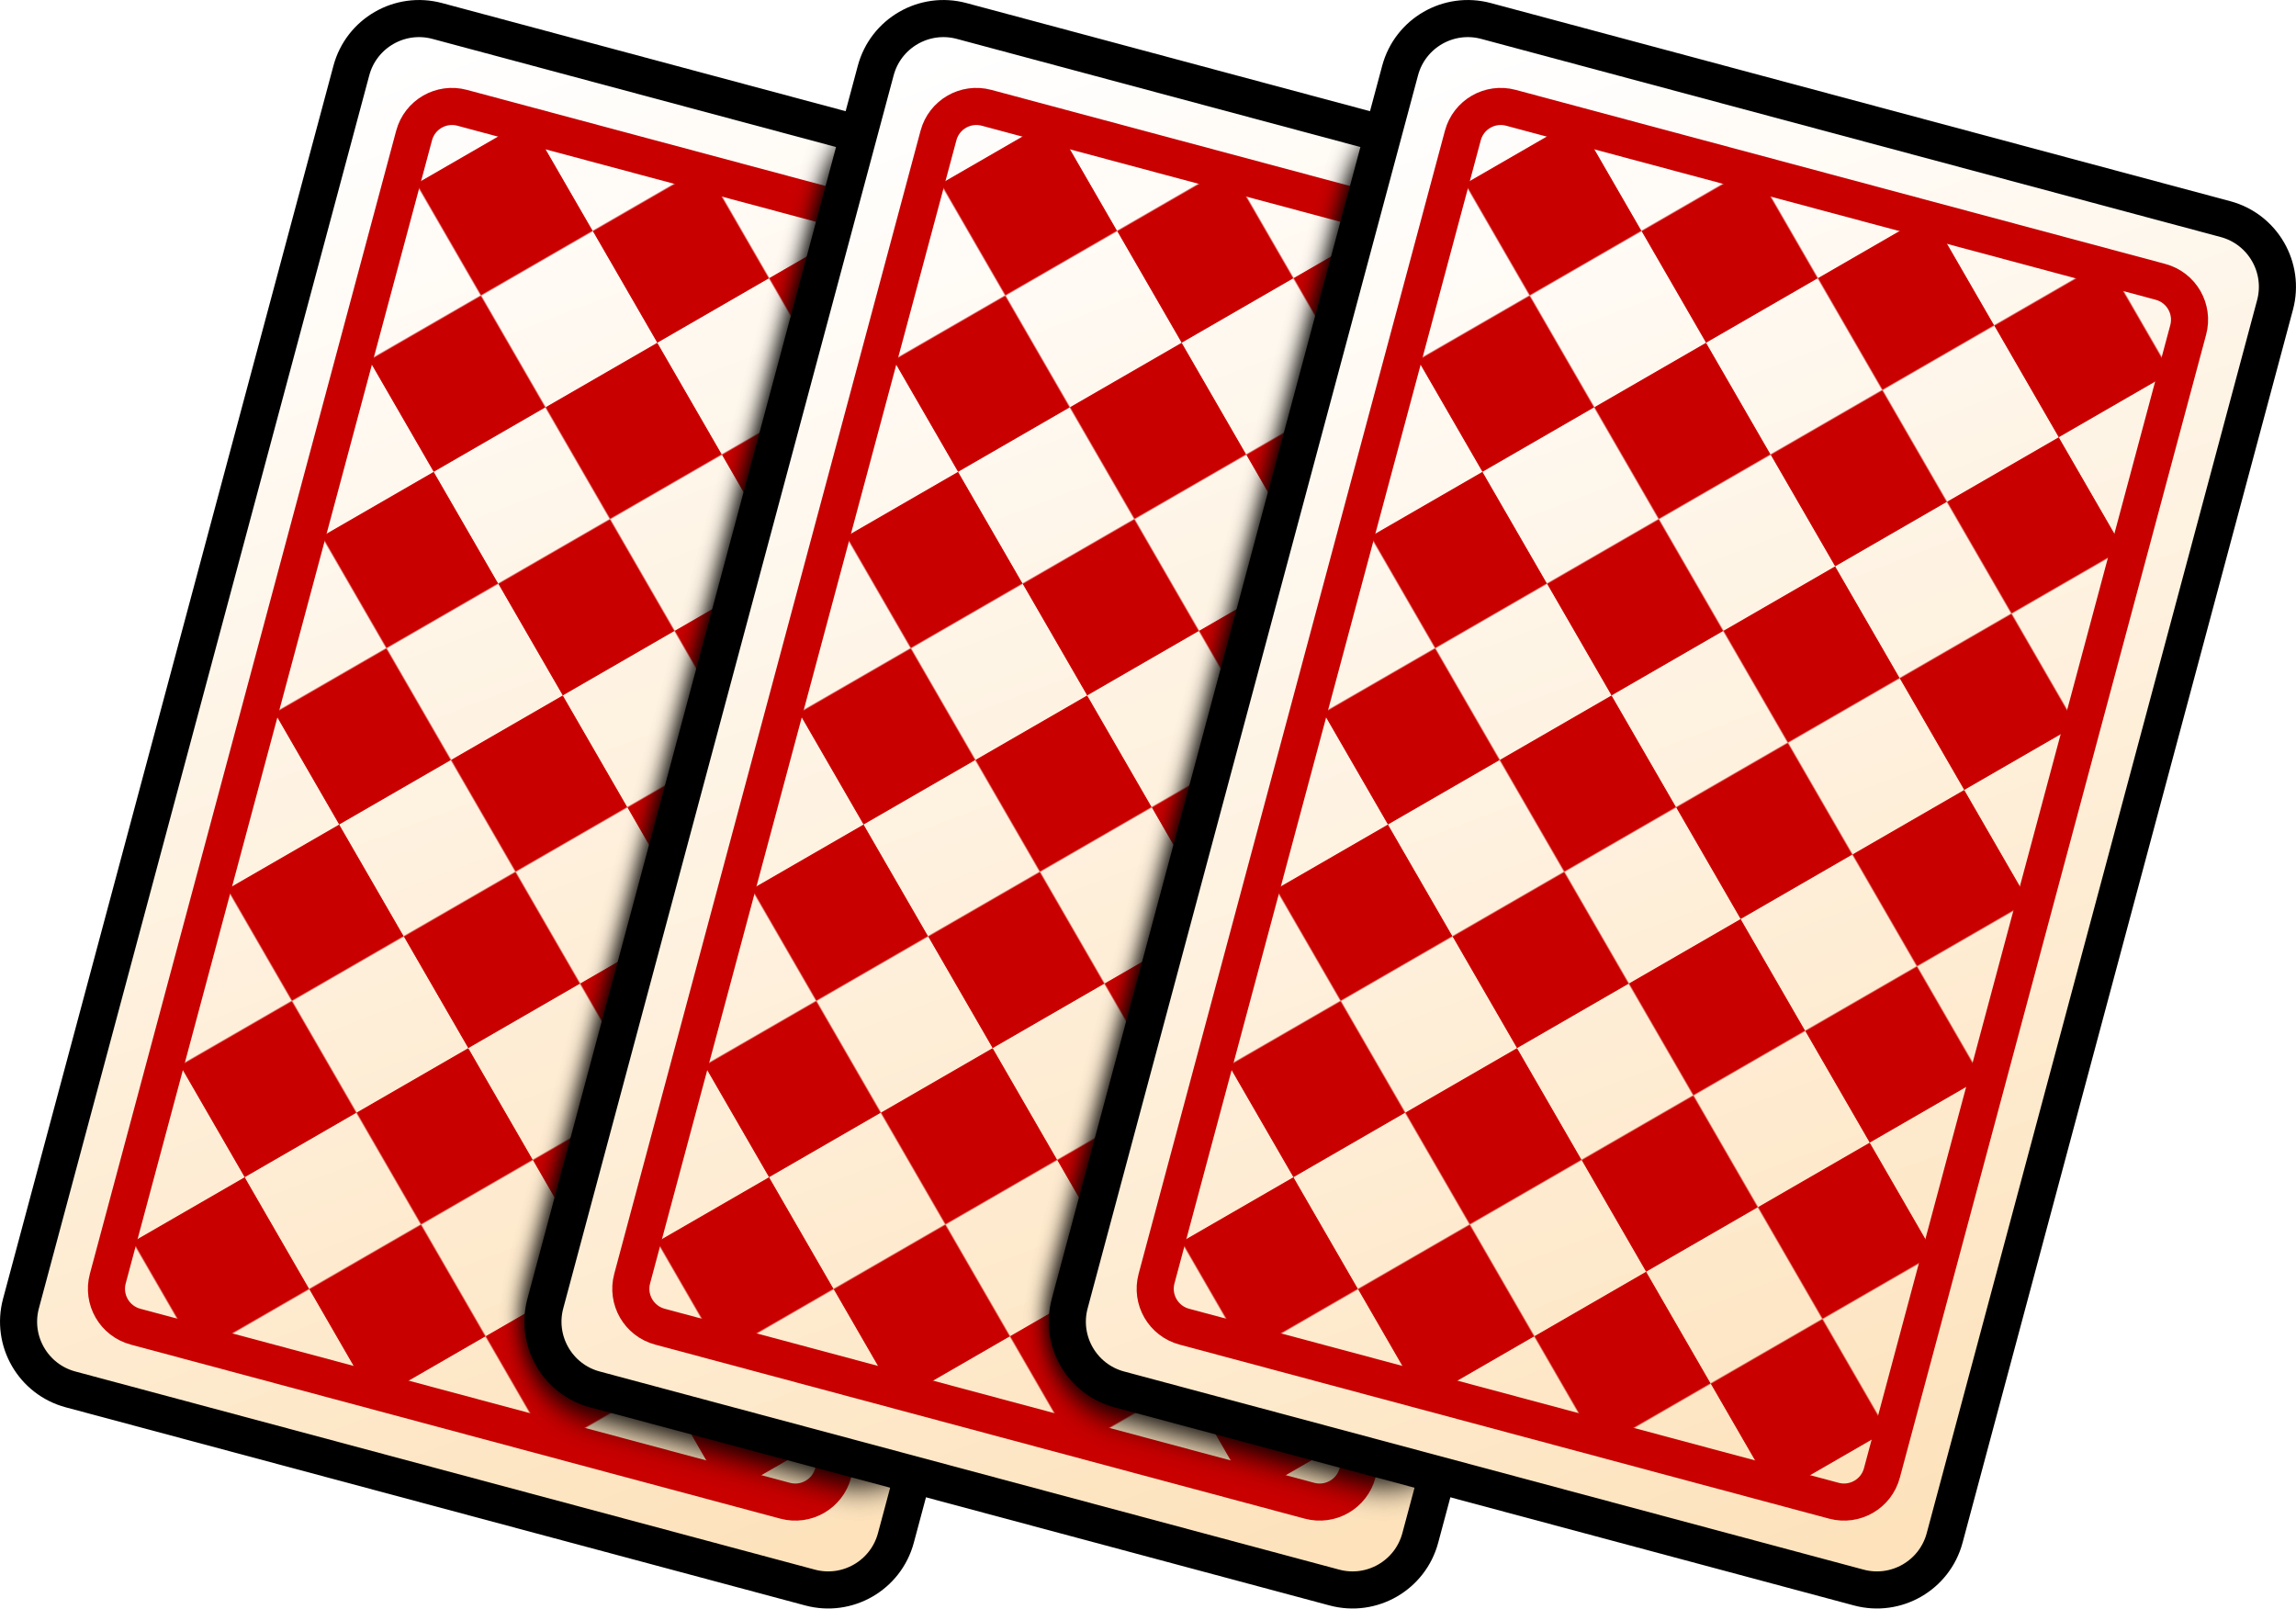
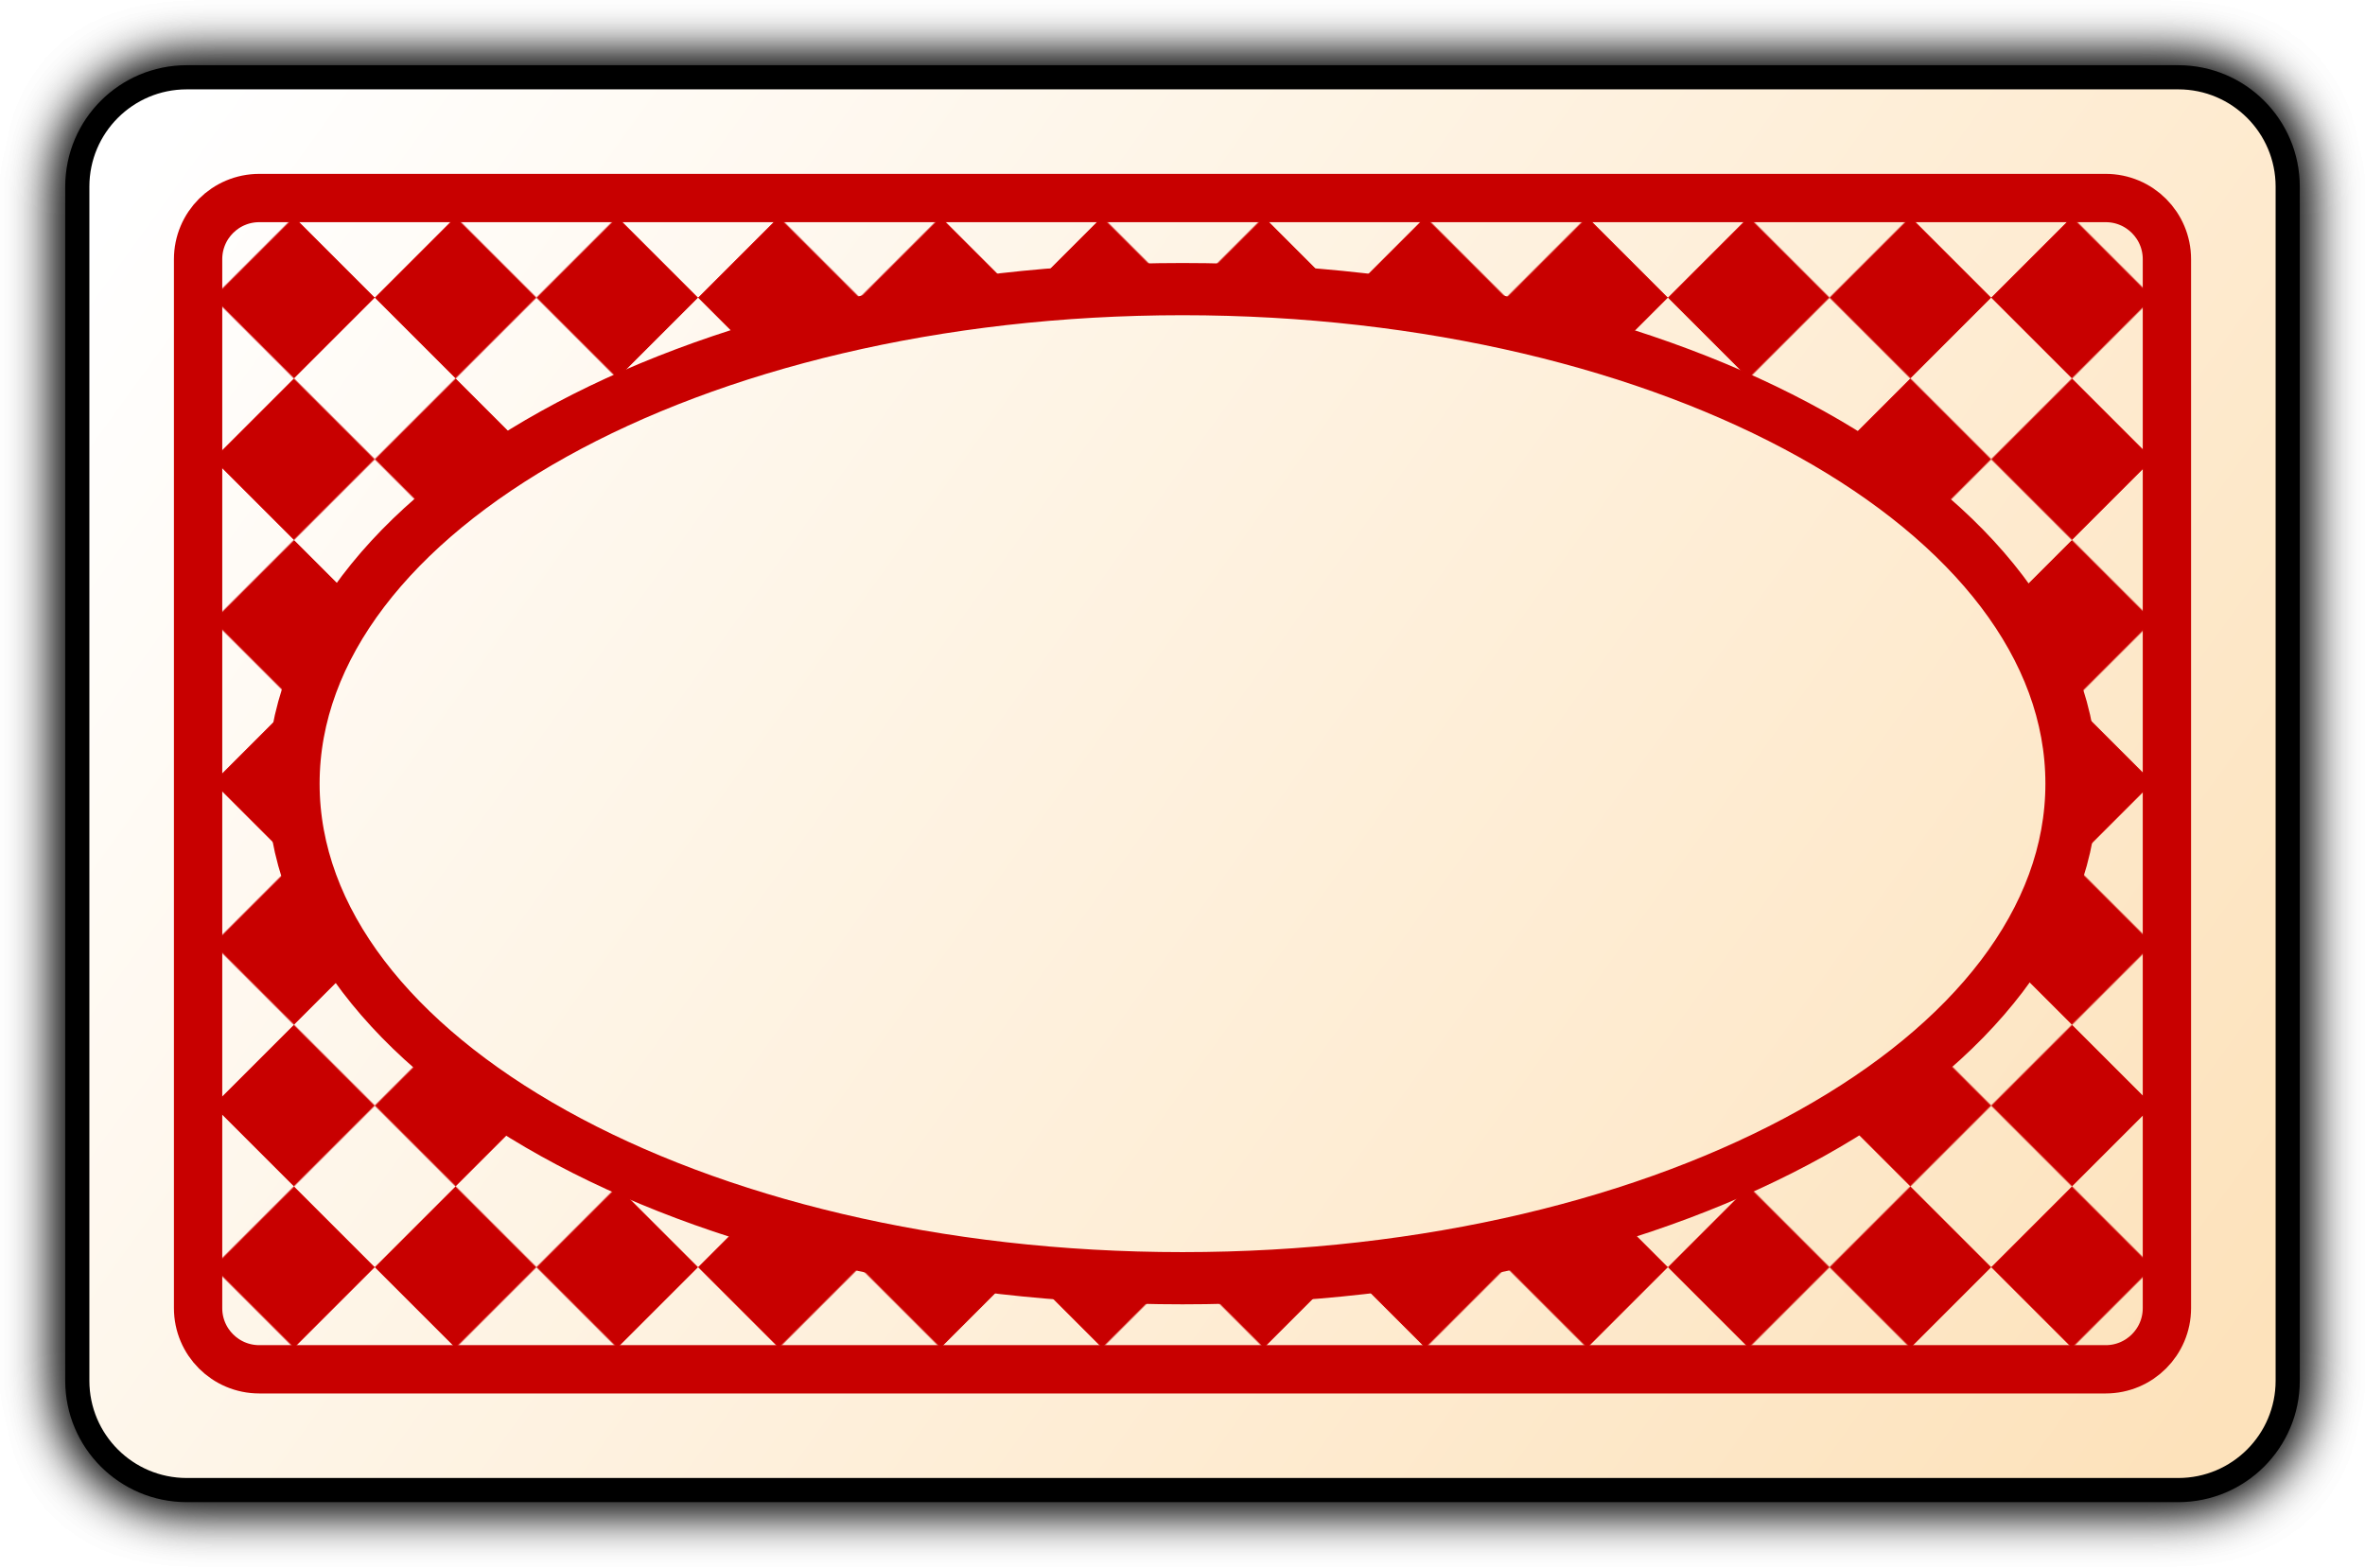
- <svg xmlns="http://www.w3.org/2000/svg" xmlns:xlink="http://www.w3.org/1999/xlink" width="525.426" height="368.107" id="svg3028" version="1.1">
-   <defs id="defs3030">
-     <pattern xlink:href="#pattern4791" id="pattern3050" patternTransform="matrix(0.790441,0.790441,-0.790441,0.790441,-183.2959,-61.8398)" />
-     <pattern xlink:href="#pattern4044" id="pattern3048" patternTransform="matrix(0.790441,0.790441,-0.790441,0.790441,-67.38478,-92.89809)" />
-     <pattern xlink:href="#pattern4791" id="pattern4795" patternTransform="matrix(0.790441,0.790441,-0.790441,0.790441,-299.207,-30.78152)" />
-     <pattern xlink:href="#pattern4044" id="pattern4791" patternTransform="matrix(0.790441,0.790441,-0.790441,0.790441,-183.2959,-61.8398)" />
-     <pattern xlink:href="#pattern5555" id="pattern4056" patternTransform="matrix(0.4485394,0.4485394,-0.4485394,0.4485394,-294.0878,-27.1711)" />
-     <pattern xlink:href="#pattern5555" id="pattern4050" patternTransform="matrix(0.4485394,0.4485394,-0.4485394,0.4485394,-178.1767,-58.22938)" />
-     <pattern xlink:href="#pattern5555" id="pattern4044" patternTransform="matrix(0.790441,0.790441,-0.790441,0.790441,-67.38478,-92.89809)" />
-     <pattern xlink:href="#pattern5555" id="pattern3883" patternTransform="matrix(0.4485394,0.4485394,-0.4485394,0.4485394,-52.63805,-53.07247)" />
-     <linearGradient xlink:href="#linearGradient3761" id="linearGradient5558" gradientUnits="userSpaceOnUse" x1="572.514" y1="525.256" x2="364.769" y2="238.113" />
+ <svg xmlns="http://www.w3.org/2000/svg" xmlns:xlink="http://www.w3.org/1999/xlink" width="346.89" height="229.961" id="svg3105" version="1.1">
+   <defs id="defs3107">
+     <pattern xlink:href="#pattern3145" id="pattern3159" patternTransform="matrix(0.4485394,0.4485394,-0.4485394,0.4485394,-351.2796,41.39202)" />
+     <pattern xlink:href="#pattern5555" id="pattern3145" patternTransform="matrix(0.4485394,0.4485394,-0.4485394,0.4485394,-351.2796,41.39202)" />
    <linearGradient id="linearGradient3761">
      <stop style="stop-color:#fde2bb;stop-opacity:1;" offset="0" id="stop3763" />
      <stop style="stop-color:#ffffff;stop-opacity:1;" offset="1" id="stop3765" />
    </linearGradient>
    <pattern xlink:href="#pattern5534" id="pattern5555" patternTransform="matrix(0.4485394,0.4485394,-0.4485394,0.4485394,-5.000001,238.7908)" />
    <pattern xlink:href="#pattern5525" id="pattern5534" patternTransform="matrix(0.4485394,0.4485394,-0.4485394,0.4485394,-5.000001,238.7908)" />
    <pattern patternUnits="userSpaceOnUse" width="52.857" height="52.857" patternTransform="translate(-12.14286,243.7908)" id="pattern5525">
      <g id="g5521" transform="translate(12.14286,-243.7908)">
        <rect style="fill:#c80000;fill-opacity:1;stroke:none" id="rect5517" width="26.429" height="26.429" x="14.286" y="270.219" />
        <rect y="243.791" x="-12.143" height="26.429" width="26.429" id="rect5519" style="fill:#c80000;fill-opacity:1;stroke:none" />
      </g>
    </pattern>
-     <linearGradient xlink:href="#linearGradient3761" id="linearGradient3096" gradientUnits="userSpaceOnUse" x1="572.514" y1="525.256" x2="364.769" y2="238.113" />
-     <linearGradient xlink:href="#linearGradient3761" id="linearGradient3104" gradientUnits="userSpaceOnUse" x1="572.514" y1="525.256" x2="364.769" y2="238.113" />
-     <linearGradient xlink:href="#linearGradient3761" id="linearGradient3880" gradientUnits="userSpaceOnUse" x1="572.514" y1="525.256" x2="364.769" y2="238.113" />
-     <filter id="filter3819" color-interpolation-filters="sRGB">
-       <feGaussianBlur stdDeviation="9.262" id="feGaussianBlur3821" />
+     <linearGradient xlink:href="#linearGradient3761" id="linearGradient3162" gradientUnits="userSpaceOnUse" gradientTransform="translate(-346.2796,-197.3987)" x1="572.514" y1="525.256" x2="364.769" y2="238.113" />
+     <linearGradient xlink:href="#linearGradient3761" id="linearGradient4654" x1="336.457" y1="225.219" x2="46.4" y2="18.076" gradientUnits="userSpaceOnUse" />
+     <filter id="filter4666" color-interpolation-filters="sRGB">
+       <feGaussianBlur stdDeviation="3.986" id="feGaussianBlur4668" />
    </filter>
-     <linearGradient xlink:href="#linearGradient3761" id="linearGradient3881" gradientUnits="userSpaceOnUse" x1="572.514" y1="525.256" x2="364.769" y2="238.113" />
-     <linearGradient xlink:href="#linearGradient3761" id="linearGradient3883" gradientUnits="userSpaceOnUse" x1="572.514" y1="525.256" x2="364.769" y2="238.113" />
-     <linearGradient xlink:href="#linearGradient3761" id="linearGradient3885" gradientUnits="userSpaceOnUse" x1="572.514" y1="525.256" x2="364.769" y2="238.113" />
-     <linearGradient xlink:href="#linearGradient3761" id="linearGradient3990" gradientUnits="userSpaceOnUse" x1="572.514" y1="525.256" x2="364.769" y2="238.113" />
-     <linearGradient xlink:href="#linearGradient3761" id="linearGradient3992" gradientUnits="userSpaceOnUse" x1="572.514" y1="525.256" x2="364.769" y2="238.113" />
-     <linearGradient xlink:href="#linearGradient3761" id="linearGradient3994" gradientUnits="userSpaceOnUse" x1="572.514" y1="525.256" x2="364.769" y2="238.113" />
-     <linearGradient xlink:href="#linearGradient3761" id="linearGradient4011" gradientUnits="userSpaceOnUse" x1="572.514" y1="525.256" x2="364.769" y2="238.113" />
-     <linearGradient xlink:href="#linearGradient3761" id="linearGradient4013" gradientUnits="userSpaceOnUse" x1="572.514" y1="525.256" x2="364.769" y2="238.113" />
-     <linearGradient xlink:href="#linearGradient3761" id="linearGradient4015" gradientUnits="userSpaceOnUse" x1="572.514" y1="525.256" x2="364.769" y2="238.113" />
-     <filter id="filter4031" color-interpolation-filters="sRGB">
-       <feGaussianBlur stdDeviation="3.56" id="feGaussianBlur4033" />
-     </filter>
-     <filter id="filter4037" color-interpolation-filters="sRGB">
-       <feGaussianBlur stdDeviation="3.56" id="feGaussianBlur4039" />
-     </filter>
-     <linearGradient xlink:href="#linearGradient3761" id="linearGradient4047" gradientUnits="userSpaceOnUse" x1="572.514" y1="525.256" x2="364.769" y2="238.113" gradientTransform="translate(-57.26562,-328.0784)" />
-     <linearGradient xlink:href="#linearGradient3761" id="linearGradient4053" gradientUnits="userSpaceOnUse" x1="572.514" y1="525.256" x2="364.769" y2="238.113" gradientTransform="translate(-173.1767,-297.0202)" />
-     <linearGradient xlink:href="#linearGradient3761" id="linearGradient4059" gradientUnits="userSpaceOnUse" x1="572.514" y1="525.256" x2="364.769" y2="238.113" gradientTransform="translate(-289.0878,-265.9619)" />
  </defs>
-   <g id="layer1" transform="translate(-1.64653,26.30719)">
-     <rect ry="16.046" rx="16.046" y="-47.098" x="76.626" height="324.213" width="207.283" id="rect5388" style="fill:url(#linearGradient4059);fill-opacity:1;stroke:#000000;stroke-width:8.489;stroke-miterlimit:4;stroke-opacity:1;stroke-dasharray:none" transform="matrix(0.9659258,0.258819,-0.258819,0.9659258,0,0)" />
-     <rect style="fill:url(#pattern4795);fill-opacity:1;stroke:#c80000;stroke-width:8.489;stroke-miterlimit:4;stroke-opacity:1;stroke-dasharray:none" id="rect4793" width="171.85" height="288.78" x="94.343" y="-29.381" rx="8.975" ry="8.975" transform="matrix(0.9659258,0.258819,-0.258819,0.9659258,0,0)" />
-     <rect style="fill:#000000;fill-opacity:1;stroke:none;filter:url(#filter4031)" id="rect4017" width="98.793" height="303.758" x="188.464" y="-53.644" rx="20.411" ry="20.411" transform="matrix(0.9659258,0.258819,-0.258819,0.9659258,0,0)" />
-     <rect transform="matrix(0.9659258,0.258819,-0.258819,0.9659258,0,0)" ry="20.411" rx="20.411" y="-53.644" x="188.464" height="303.758" width="98.793" id="rect4035" style="fill:#000000;fill-opacity:1;stroke:none;filter:url(#filter4031)" />
-     <rect style="fill:url(#linearGradient4053);fill-opacity:1;stroke:#000000;stroke-width:8.489;stroke-miterlimit:4;stroke-opacity:1;stroke-dasharray:none" id="rect3092" width="207.283" height="324.213" x="192.538" y="-78.156" rx="16.046" ry="16.046" transform="matrix(0.9659258,0.258819,-0.258819,0.9659258,0,0)" />
-     <rect transform="matrix(0.9659258,0.258819,-0.258819,0.9659258,0,0)" ry="8.975" rx="8.975" y="-60.44" x="210.254" height="288.78" width="171.85" id="rect4789" style="fill:url(#pattern3050);fill-opacity:1;stroke:#c80000;stroke-width:8.489;stroke-miterlimit:4;stroke-opacity:1;stroke-dasharray:none" />
-     <rect transform="matrix(0.9659258,0.258819,-0.258819,0.9659258,0,0)" ry="20.411" rx="20.411" y="-84.702" x="304.376" height="303.758" width="98.793" id="rect4029" style="fill:#000000;fill-opacity:1;stroke:none;filter:url(#filter4037)" />
-     <rect style="fill:#000000;fill-opacity:1;stroke:none;filter:url(#filter4037)" id="rect4041" width="98.793" height="303.758" x="304.376" y="-84.702" rx="20.411" ry="20.411" transform="matrix(0.9659258,0.258819,-0.258819,0.9659258,0,0)" />
-     <rect ry="16.046" rx="16.046" y="-109.215" x="308.449" height="324.213" width="207.283" id="rect3100" style="fill:url(#linearGradient4047);fill-opacity:1;stroke:#000000;stroke-width:8.489;stroke-miterlimit:4;stroke-opacity:1;stroke-dasharray:none" transform="matrix(0.9659258,0.258819,-0.258819,0.9659258,0,0)" />
-     <rect style="fill:url(#pattern3048);fill-opacity:1;stroke:#c80000;stroke-width:8.489;stroke-miterlimit:4;stroke-opacity:1;stroke-dasharray:none" id="rect3102" width="171.85" height="288.78" x="326.165" y="-91.498" rx="8.975" ry="8.975" transform="matrix(0.9659258,0.258819,-0.258819,0.9659258,0,0)" />
+   <g id="layer1" transform="translate(-10.12655,-8.096142)">
+     <rect transform="matrix(0,1,1,0,0,0)" style="fill:#000000;fill-opacity:1;stroke:#000000;stroke-width:3.543;stroke-miterlimit:4;stroke-opacity:1;stroke-dasharray:none;filter:url(#filter4666)" id="rect4664" width="207.283" height="324.213" x="19.435" y="21.465" rx="16.046" ry="16.046" />
+     <rect ry="16.046" rx="16.046" y="21.465" x="19.435" height="324.213" width="207.283" id="rect4670" style="fill:#000000;fill-opacity:1;stroke:#000000;stroke-width:3.543;stroke-miterlimit:4;stroke-opacity:1;stroke-dasharray:none;filter:url(#filter4666)" transform="matrix(0,1,1,0,0,0)" />
+     <rect ry="16.046" rx="16.046" y="21.465" x="19.435" height="324.213" width="207.283" id="rect5388" style="fill:url(#linearGradient3162);fill-opacity:1;stroke:#000000;stroke-width:3.543;stroke-miterlimit:4;stroke-opacity:1;stroke-dasharray:none" transform="matrix(0,1,1,0,0,0)" />
+     <rect style="fill:url(#pattern3159);fill-opacity:1;stroke:#c80000;stroke-width:7.087;stroke-miterlimit:4;stroke-opacity:1;stroke-dasharray:none" id="rect5390" width="171.85" height="288.78" x="37.151" y="39.182" rx="8.975" ry="8.975" transform="matrix(0,1,1,0,0,0)" />
+     <path style="fill:url(#linearGradient4654);fill-opacity:1;stroke:#c80000;stroke-width:7.087;stroke-linecap:square;stroke-linejoin:round;stroke-miterlimit:4;stroke-opacity:1;stroke-dasharray:none" id="path3150" d="m 311.429,122.362 c 0,37.082 -53.726,67.143 -120,67.143 -66.274,0 -120,-30.061 -120,-67.143 0,-37.082 53.726,-67.143 120,-67.143 66.274,0 120,30.061 120,67.143 z" transform="matrix(1.086813,0,0,1.080687,-24.47562,-9.158752)" />
  </g>
</svg>
